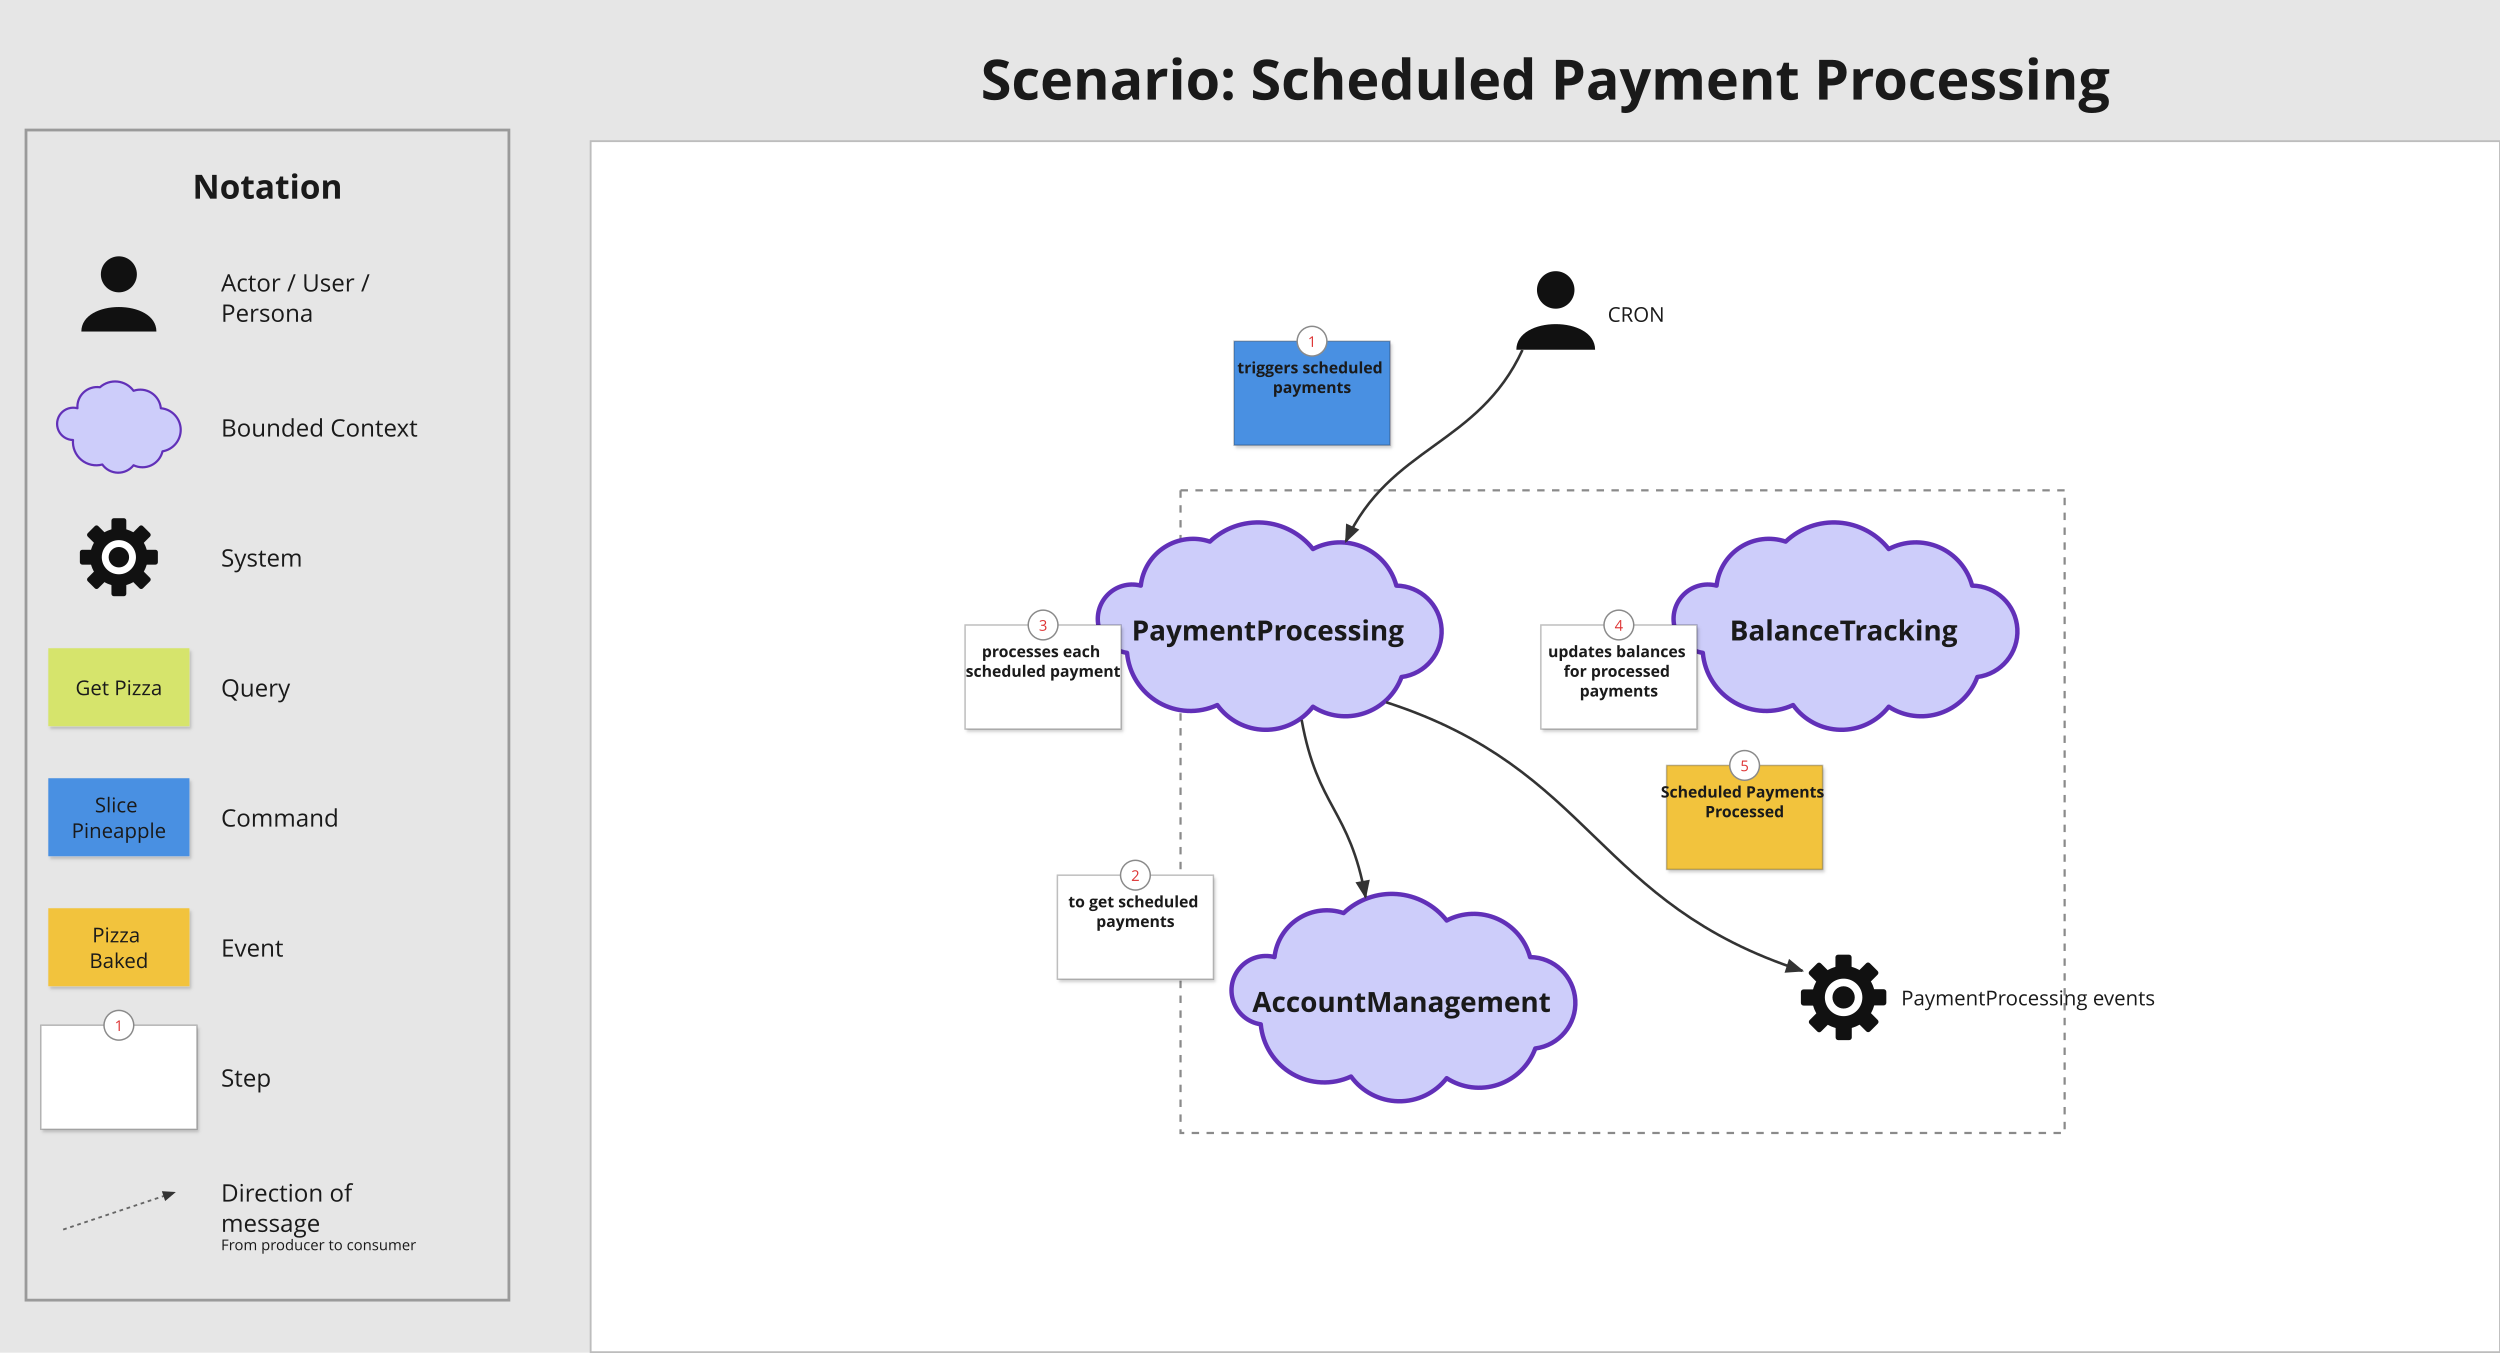
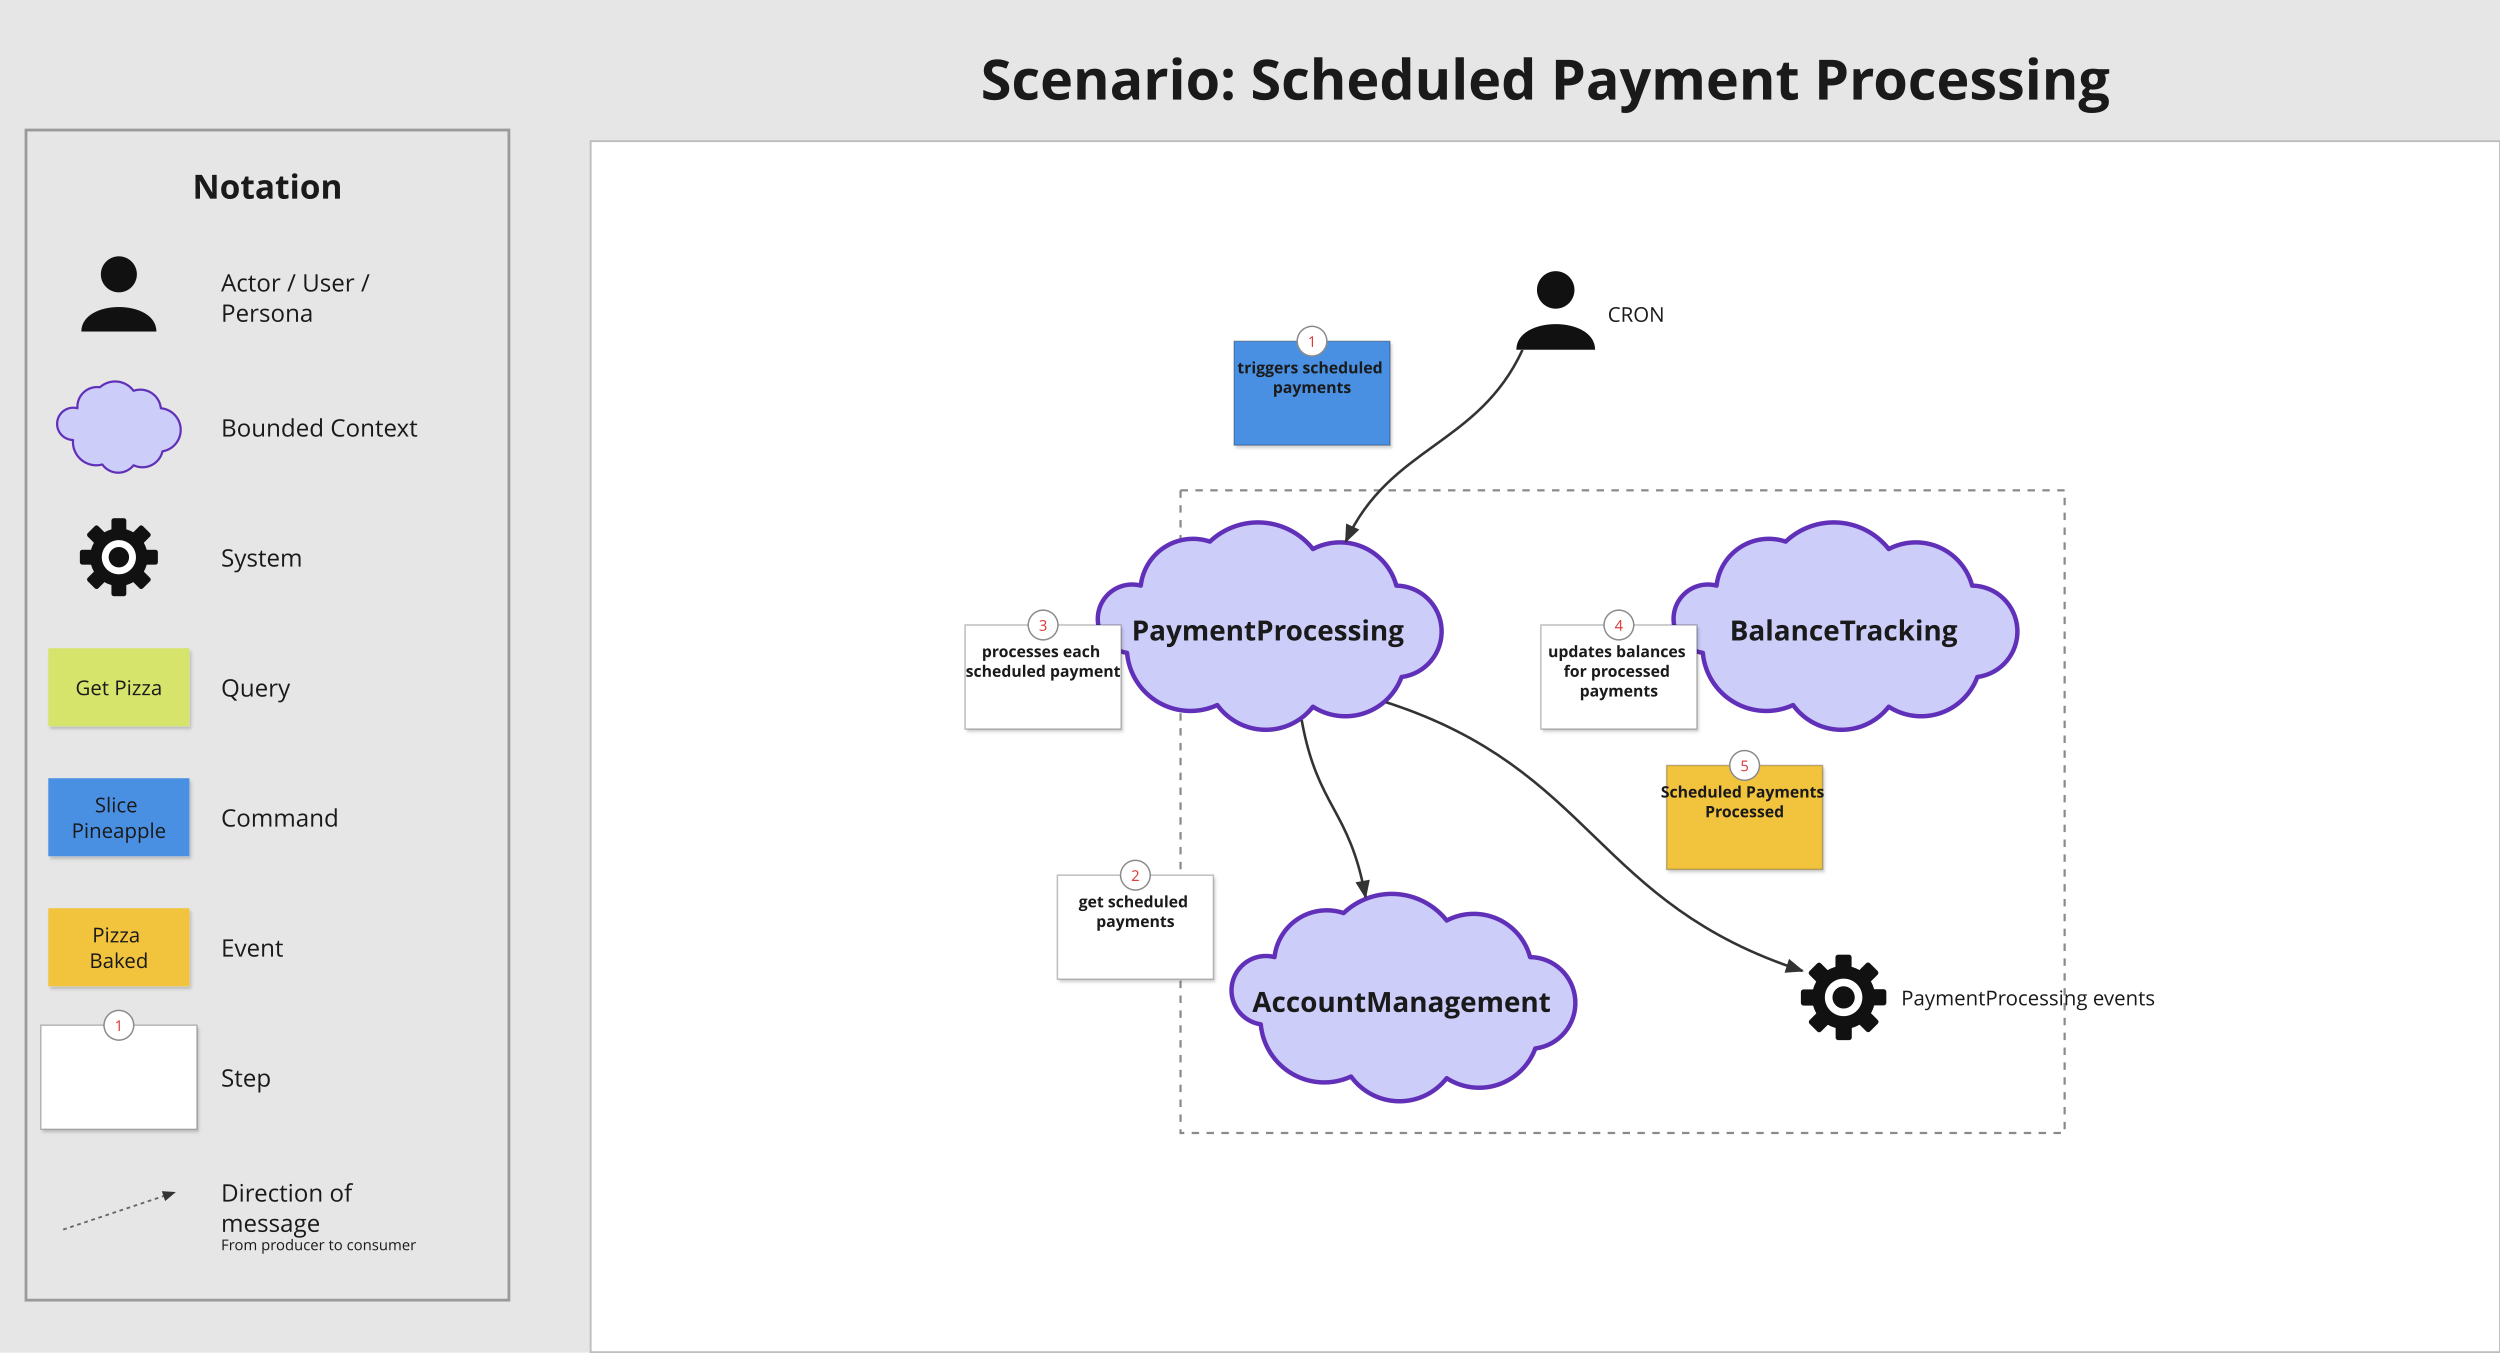
<svg xmlns="http://www.w3.org/2000/svg" width="1346" height="728" viewBox="0 0 1346 728" font-family="'Open Sans', Arial, Helvetica, sans-serif">
  <defs>
    <filter id="shadow" x="-20%" y="-20%" width="150%" height="160%">
      <feDropShadow dx="1" dy="1.5" stdDeviation="1" flood-opacity="0.18" />
    </filter>
    <marker id="arrow" viewBox="0 0 10 10" refX="9" refY="5" markerWidth="7" markerHeight="7" orient="auto-start-reverse">
      <path d="M0,1L10,5L0,9Z" fill="#333" />
    </marker>
    <marker id="arrow-grey" viewBox="0 0 10 10" refX="9" refY="5" markerWidth="7" markerHeight="7" orient="auto-start-reverse">
      <path d="M0,1L10,5L0,9Z" fill="#9a9a9a" />
    </marker>
  </defs>
  <rect width="1346" height="728" fill="#e6e6e6" />
  <text x="832" y="42" font-size="30" font-weight="700" text-anchor="middle" dominant-baseline="central" fill="#1a1a1a">
    <tspan x="832" dy="0">Scenario: Scheduled Payment Processing</tspan>
  </text>
  <rect x="318" y="76" width="1028" height="652" fill="#fff" stroke="#bdbdbd" />
  <g transform="translate(14,70)">
    <rect width="260" height="630" fill="#e6e6e6" stroke="#9a9a9a" stroke-width="1.5" />
    <text x="130" y="30" font-size="18" font-weight="700" text-anchor="middle" dominant-baseline="central" fill="#1a1a1a">
      <tspan x="130" dy="0">Notation</tspan>
    </text>
    <g transform="translate(50,90)">
      <circle cy="-12.3" r="9.7" fill="#111" />
      <path fill="#111" d="M-20.2,18.5C-20.2,0.9 20.2,0.9 20.2,18.5Z" />
    </g>
    <text x="105" y="81.9" font-size="13" font-weight="400" text-anchor="start" dominant-baseline="central" fill="#1a1a1a">
      <tspan x="105" dy="0">Actor / User /</tspan>
      <tspan x="105" dy="16.3">Persona</tspan>
    </text>
    <g transform="translate(50,160)">
      <path d="M-22.3,-10.2A10.6,10.6 0 0,1 -10.2,-21.5A12.3,12.3 0 0,1 7.9,-19.6A11.1,11.1 0 0,1 22.6,-10.2A11.7,11.7 0 0,1 23.5,13A11.1,11.1 0 0,1 7.9,20.5A10.5,10.5 0 0,1 -8.9,20.1A12.6,12.6 0 0,1 -24.7,6.9A8.7,8.7 0 1,1 -22.3,-10.2Z" fill="#cdcdfa" stroke="#6130b8" stroke-width="1.2" stroke-linejoin="round" />
    </g>
    <text x="105" y="160" font-size="13" font-weight="400" text-anchor="start" dominant-baseline="central" fill="#1a1a1a">
      <tspan x="105" dy="0">Bounded Context</tspan>
    </text>
    <g transform="translate(50,230)">
      <circle r="15.5" fill="#111" />
      <rect x="-4" y="-21" width="8" height="8.4" rx="1.3" fill="#111" transform="rotate(0)" />
      <rect x="-4" y="-21" width="8" height="8.4" rx="1.3" fill="#111" transform="rotate(45)" />
      <rect x="-4" y="-21" width="8" height="8.4" rx="1.3" fill="#111" transform="rotate(90)" />
      <rect x="-4" y="-21" width="8" height="8.4" rx="1.3" fill="#111" transform="rotate(135)" />
      <rect x="-4" y="-21" width="8" height="8.4" rx="1.3" fill="#111" transform="rotate(180)" />
      <rect x="-4" y="-21" width="8" height="8.4" rx="1.3" fill="#111" transform="rotate(225)" />
      <rect x="-4" y="-21" width="8" height="8.4" rx="1.3" fill="#111" transform="rotate(270)" />
      <rect x="-4" y="-21" width="8" height="8.4" rx="1.3" fill="#111" transform="rotate(315)" />
      <circle r="9.2" fill="#fff" />
      <circle r="5.5" fill="#111" />
    </g>
    <text x="105" y="230" font-size="13" font-weight="400" text-anchor="start" dominant-baseline="central" fill="#1a1a1a">
      <tspan x="105" dy="0">System</tspan>
    </text>
    <g transform="translate(50,300)">
      <rect x="-38" y="-21" width="76" height="42" fill="#d6e46c" filter="url(#shadow)" />
      <text x="0" y="0" font-size="11" font-weight="400" text-anchor="middle" dominant-baseline="central" fill="#1a1a1a">
        <tspan x="0" dy="0">Get Pizza</tspan>
      </text>
    </g>
    <text x="105" y="300" font-size="13" font-weight="400" text-anchor="start" dominant-baseline="central" fill="#1a1a1a">
      <tspan x="105" dy="0">Query</tspan>
    </text>
    <g transform="translate(50,370)">
      <rect x="-38" y="-21" width="76" height="42" fill="#4a90e2" filter="url(#shadow)" />
      <text x="0" y="-6.9" font-size="11" font-weight="400" text-anchor="middle" dominant-baseline="central" fill="#1a1a1a">
        <tspan x="0" dy="0">Slice</tspan>
        <tspan x="0" dy="13.8">Pineapple</tspan>
      </text>
    </g>
    <text x="105" y="370" font-size="13" font-weight="400" text-anchor="start" dominant-baseline="central" fill="#1a1a1a">
      <tspan x="105" dy="0">Command</tspan>
    </text>
    <g transform="translate(50,440)">
      <rect x="-38" y="-21" width="76" height="42" fill="#f2c33c" filter="url(#shadow)" />
      <text x="0" y="-6.9" font-size="11" font-weight="400" text-anchor="middle" dominant-baseline="central" fill="#1a1a1a">
        <tspan x="0" dy="0">Pizza</tspan>
        <tspan x="0" dy="13.8">Baked</tspan>
      </text>
    </g>
    <text x="105" y="440" font-size="13" font-weight="400" text-anchor="start" dominant-baseline="central" fill="#1a1a1a">
      <tspan x="105" dy="0">Event</tspan>
    </text>
    <g transform="translate(50,510)">
      <rect x="-42" y="-28" width="84" height="56" fill="#ffffff" stroke="rgba(0,0,0,.25)" stroke-width="0.8" filter="url(#shadow)" />
      <circle cy="-28" r="8" fill="#fff" stroke="#8a8a8a" stroke-width="0.8" />
      <text x="0" y="-28" font-size="8" font-weight="400" text-anchor="middle" dominant-baseline="central" fill="#d33">
        <tspan x="0" dy="0">1</tspan>
      </text>
    </g>
    <text x="105" y="510" font-size="13" font-weight="400" text-anchor="start" dominant-baseline="central" fill="#1a1a1a">
      <tspan x="105" dy="0">Step</tspan>
    </text>
    <g transform="translate(50,580)">
      <path d="M-30,12L30,-8" stroke="#666" stroke-dasharray="2 2" marker-end="url(#arrow)" />
    </g>
    <text x="105" y="571.9" font-size="13" font-weight="400" text-anchor="start" dominant-baseline="central" fill="#1a1a1a">
      <tspan x="105" dy="0">Direction of</tspan>
      <tspan x="105" dy="16.3">message</tspan>
    </text>
    <text x="105" y="600" font-size="8" font-weight="400" text-anchor="start" dominant-baseline="central" fill="#1a1a1a">
      <tspan x="105" dy="0">From producer to consumer</tspan>
    </text>
  </g>
  <g transform="translate(527.6,86)">
    <rect x="108" y="178" width="476" height="346" fill="none" stroke="#8a8a8a" stroke-width="1.2" stroke-dasharray="4 4" />
    <g transform="translate(227,451)">
      <path d="M-68.4,-21.7A28.3,28.3 0 0,1 -31.2,-45.4A37.7,37.7 0 0,1 24.3,-41.4A31.4,31.4 0 0,1 69.2,-21.7A24.7,24.7 0 0,1 72,27.5A32.2,32.2 0 0,1 24.3,43.5A32.2,32.2 0 0,1 -27.2,42.6A34.3,34.3 0 0,1 -75.8,14.5A18.5,18.5 0 1,1 -68.4,-21.7Z" fill="#cdcdfa" stroke="#6130b8" stroke-width="2.4" stroke-linejoin="round" />
    </g>
    <text x="227" y="453" font-size="15" font-weight="700" text-anchor="middle" dominant-baseline="central" fill="#1a1a1a">
      <tspan x="227" dy="0">AccountManagement</tspan>
    </text>
    <g transform="translate(465,251)">
      <path d="M-68.4,-21.7A28.3,28.3 0 0,1 -31.2,-45.4A37.7,37.7 0 0,1 24.3,-41.4A31.4,31.4 0 0,1 69.2,-21.7A24.7,24.7 0 0,1 72,27.5A32.2,32.2 0 0,1 24.3,43.5A32.2,32.2 0 0,1 -27.2,42.6A34.3,34.3 0 0,1 -75.8,14.5A18.5,18.5 0 1,1 -68.4,-21.7Z" fill="#cdcdfa" stroke="#6130b8" stroke-width="2.4" stroke-linejoin="round" />
    </g>
    <text x="465" y="253" font-size="15" font-weight="700" text-anchor="middle" dominant-baseline="central" fill="#1a1a1a">
      <tspan x="465" dy="0">BalanceTracking</tspan>
    </text>
    <g transform="translate(155,251)">
      <path d="M-68.4,-21.7A28.3,28.3 0 0,1 -31.2,-45.4A37.7,37.7 0 0,1 24.3,-41.4A31.4,31.4 0 0,1 69.2,-21.7A24.7,24.7 0 0,1 72,27.5A32.2,32.2 0 0,1 24.3,43.5A32.2,32.2 0 0,1 -27.2,42.6A34.3,34.3 0 0,1 -75.8,14.5A18.5,18.5 0 1,1 -68.4,-21.7Z" fill="#cdcdfa" stroke="#6130b8" stroke-width="2.4" stroke-linejoin="round" />
    </g>
    <text x="155" y="253" font-size="15" font-weight="700" text-anchor="middle" dominant-baseline="central" fill="#1a1a1a">
      <tspan x="155" dy="0">PaymentProcessing</tspan>
    </text>
    <g transform="translate(310,83)">
      <circle cy="-12.9" r="10.1" fill="#111" />
      <path fill="#111" d="M-21.2,19.3C-21.2,0.9 21.2,0.9 21.2,19.3Z" />
    </g>
    <g transform="translate(465,451)">
      <circle r="17" fill="#111" />
      <rect x="-4.4" y="-23" width="8.7" height="9.2" rx="1.4" fill="#111" transform="rotate(0)" />
      <rect x="-4.4" y="-23" width="8.7" height="9.2" rx="1.4" fill="#111" transform="rotate(45)" />
      <rect x="-4.4" y="-23" width="8.7" height="9.2" rx="1.4" fill="#111" transform="rotate(90)" />
      <rect x="-4.4" y="-23" width="8.7" height="9.2" rx="1.4" fill="#111" transform="rotate(135)" />
      <rect x="-4.4" y="-23" width="8.7" height="9.2" rx="1.4" fill="#111" transform="rotate(180)" />
      <rect x="-4.4" y="-23" width="8.7" height="9.2" rx="1.4" fill="#111" transform="rotate(225)" />
      <rect x="-4.4" y="-23" width="8.7" height="9.2" rx="1.4" fill="#111" transform="rotate(270)" />
      <rect x="-4.4" y="-23" width="8.7" height="9.2" rx="1.4" fill="#111" transform="rotate(315)" />
      <circle r="10.1" fill="#fff" />
      <circle r="6" fill="#111" />
    </g>
    <path d="M292.1,102.4C268.3,154 220.7,154 197,205.5" fill="none" stroke="#333" stroke-width="1.4" marker-end="url(#arrow)" />
    <path d="M173.2,301.6C181.8,349.3 199,349.3 207.6,397" fill="none" stroke="#333" stroke-width="1.4" marker-end="url(#arrow)" />
    <path d="M218.7,292.1C330.8,328.3 330.8,400.5 442.8,436.7" fill="none" stroke="#333" stroke-width="1.4" marker-end="url(#arrow)" />
    <g transform="translate(178.8,125.7)">
      <rect x="-42" y="-28" width="84" height="56" fill="#4a90e2" stroke="rgba(0,0,0,.25)" stroke-width="0.8" filter="url(#shadow)" />
      <text x="0" y="-14" font-size="8.5" font-weight="700" text-anchor="middle" dominant-baseline="central" fill="#1a1a1a">
        <tspan x="0" dy="0">triggers scheduled</tspan>
        <tspan x="0" dy="10.6">payments</tspan>
      </text>
      <circle cy="-28" r="8" fill="#fff" stroke="#8a8a8a" stroke-width="0.8" />
      <text x="0" y="-28" font-size="8" font-weight="400" text-anchor="middle" dominant-baseline="central" fill="#d33">
        <tspan x="0" dy="0">1</tspan>
      </text>
    </g>
    <g transform="translate(83.7,413.2)">
      <rect x="-42" y="-28" width="84" height="56" fill="#ffffff" stroke="rgba(0,0,0,.25)" stroke-width="0.8" filter="url(#shadow)" />
      <text x="0" y="-14" font-size="8.5" font-weight="700" text-anchor="middle" dominant-baseline="central" fill="#1a1a1a">
-         <tspan x="0" dy="0">to get scheduled</tspan>
+         <tspan x="0" dy="0">get scheduled</tspan>
        <tspan x="0" dy="10.6">payments</tspan>
      </text>
      <circle cy="-28" r="8" fill="#fff" stroke="#8a8a8a" stroke-width="0.8" />
      <text x="0" y="-28" font-size="8" font-weight="400" text-anchor="middle" dominant-baseline="central" fill="#d33">
        <tspan x="0" dy="0">2</tspan>
      </text>
    </g>
    <g transform="translate(34,278.5)">
      <rect x="-42" y="-28" width="84" height="56" fill="#ffffff" stroke="rgba(0,0,0,.25)" stroke-width="0.8" filter="url(#shadow)" />
      <text x="0" y="-14" font-size="8.5" font-weight="700" text-anchor="middle" dominant-baseline="central" fill="#1a1a1a">
        <tspan x="0" dy="0">processes each</tspan>
        <tspan x="0" dy="10.6">scheduled payment</tspan>
      </text>
      <circle cy="-28" r="8" fill="#fff" stroke="#8a8a8a" stroke-width="0.8" />
      <text x="0" y="-28" font-size="8" font-weight="400" text-anchor="middle" dominant-baseline="central" fill="#d33">
        <tspan x="0" dy="0">3</tspan>
      </text>
    </g>
    <g transform="translate(344,278.5)">
      <rect x="-42" y="-28" width="84" height="56" fill="#ffffff" stroke="rgba(0,0,0,.25)" stroke-width="0.8" filter="url(#shadow)" />
      <text x="0" y="-14" font-size="8.5" font-weight="700" text-anchor="middle" dominant-baseline="central" fill="#1a1a1a">
        <tspan x="0" dy="0">updates balances</tspan>
        <tspan x="0" dy="10.6">for processed</tspan>
        <tspan x="0" dy="10.6">payments</tspan>
      </text>
      <circle cy="-28" r="8" fill="#fff" stroke="#8a8a8a" stroke-width="0.8" />
      <text x="0" y="-28" font-size="8" font-weight="400" text-anchor="middle" dominant-baseline="central" fill="#d33">
        <tspan x="0" dy="0">4</tspan>
      </text>
    </g>
    <g transform="translate(411.7,354.1)">
      <rect x="-42" y="-28" width="84" height="56" fill="#f2c33c" stroke="rgba(0,0,0,.25)" stroke-width="0.8" filter="url(#shadow)" />
      <text x="0" y="-14" font-size="8.5" font-weight="700" text-anchor="middle" dominant-baseline="central" fill="#1a1a1a">
        <tspan x="0" dy="0">Scheduled Payments</tspan>
        <tspan x="0" dy="10.6">Processed</tspan>
      </text>
      <circle cy="-28" r="8" fill="#fff" stroke="#8a8a8a" stroke-width="0.8" />
      <text x="0" y="-28" font-size="8" font-weight="400" text-anchor="middle" dominant-baseline="central" fill="#d33">
        <tspan x="0" dy="0">5</tspan>
      </text>
    </g>
    <text x="338" y="83" font-size="11" font-weight="400" text-anchor="start" dominant-baseline="central" fill="#1a1a1a">
      <tspan x="338" dy="0">CRON</tspan>
    </text>
    <text x="496" y="451" font-size="11" font-weight="400" text-anchor="start" dominant-baseline="central" fill="#1a1a1a">
      <tspan x="496" dy="0">PaymentProcessing events</tspan>
    </text>
  </g>
</svg>
